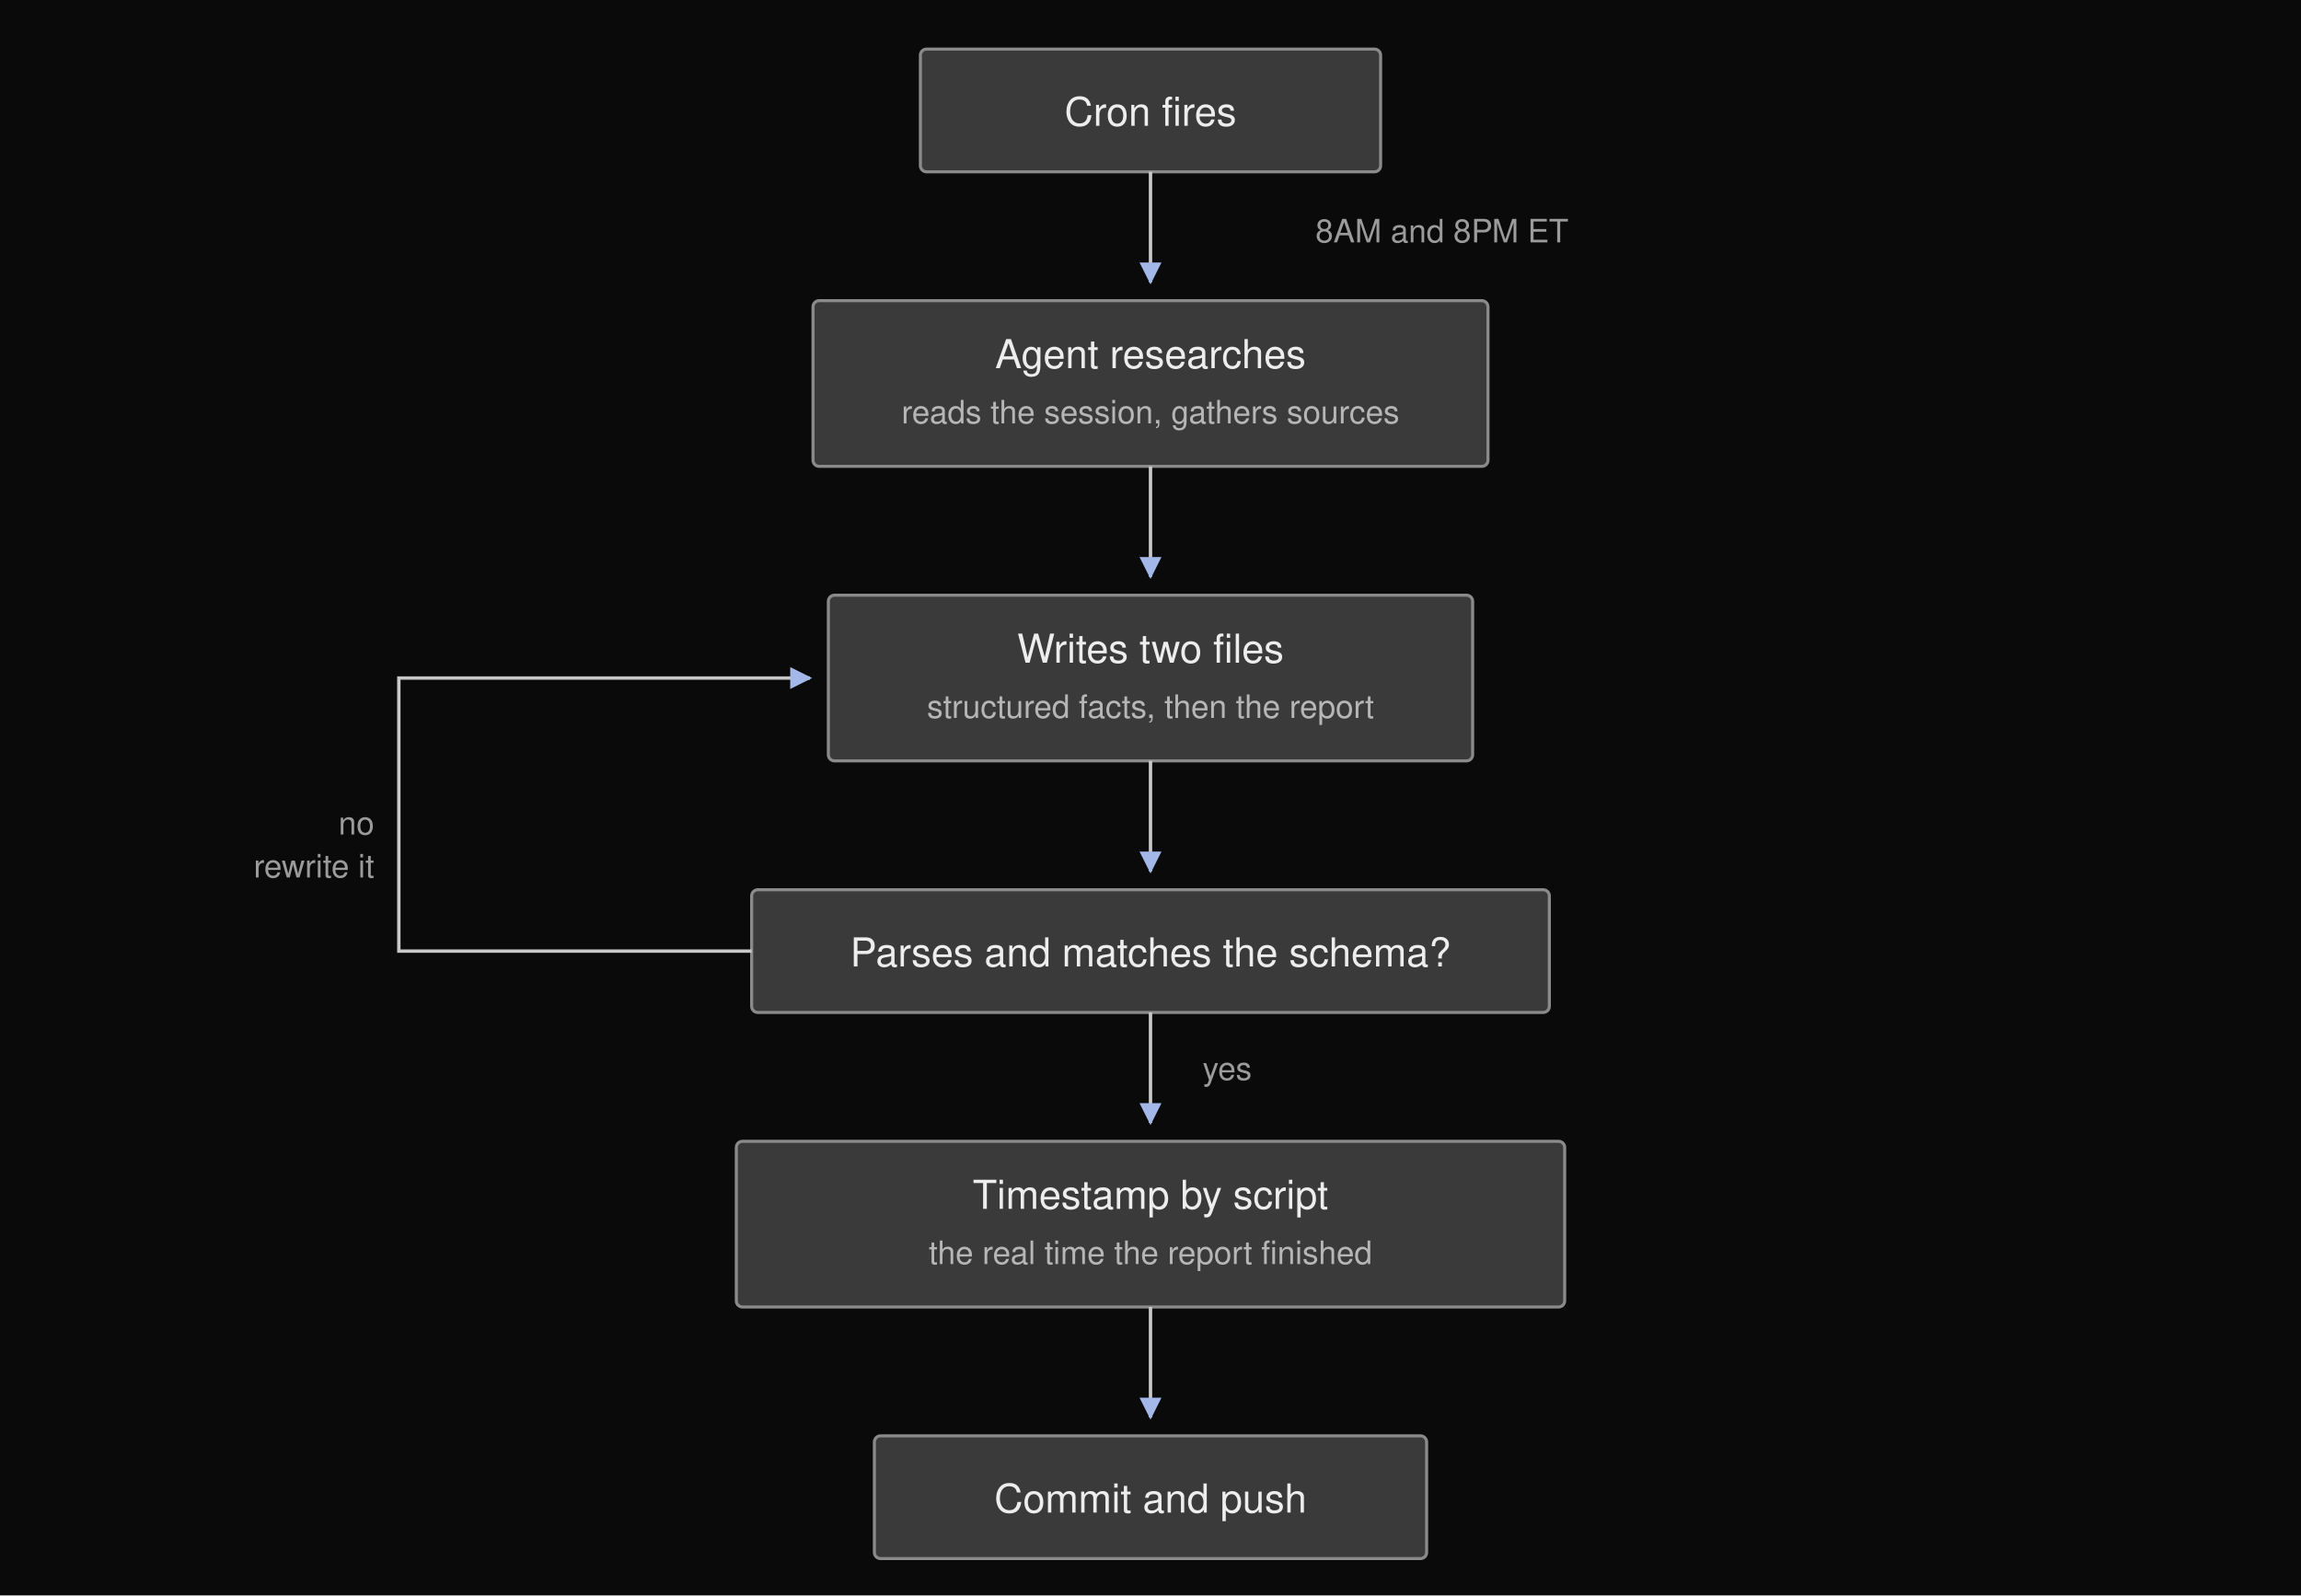
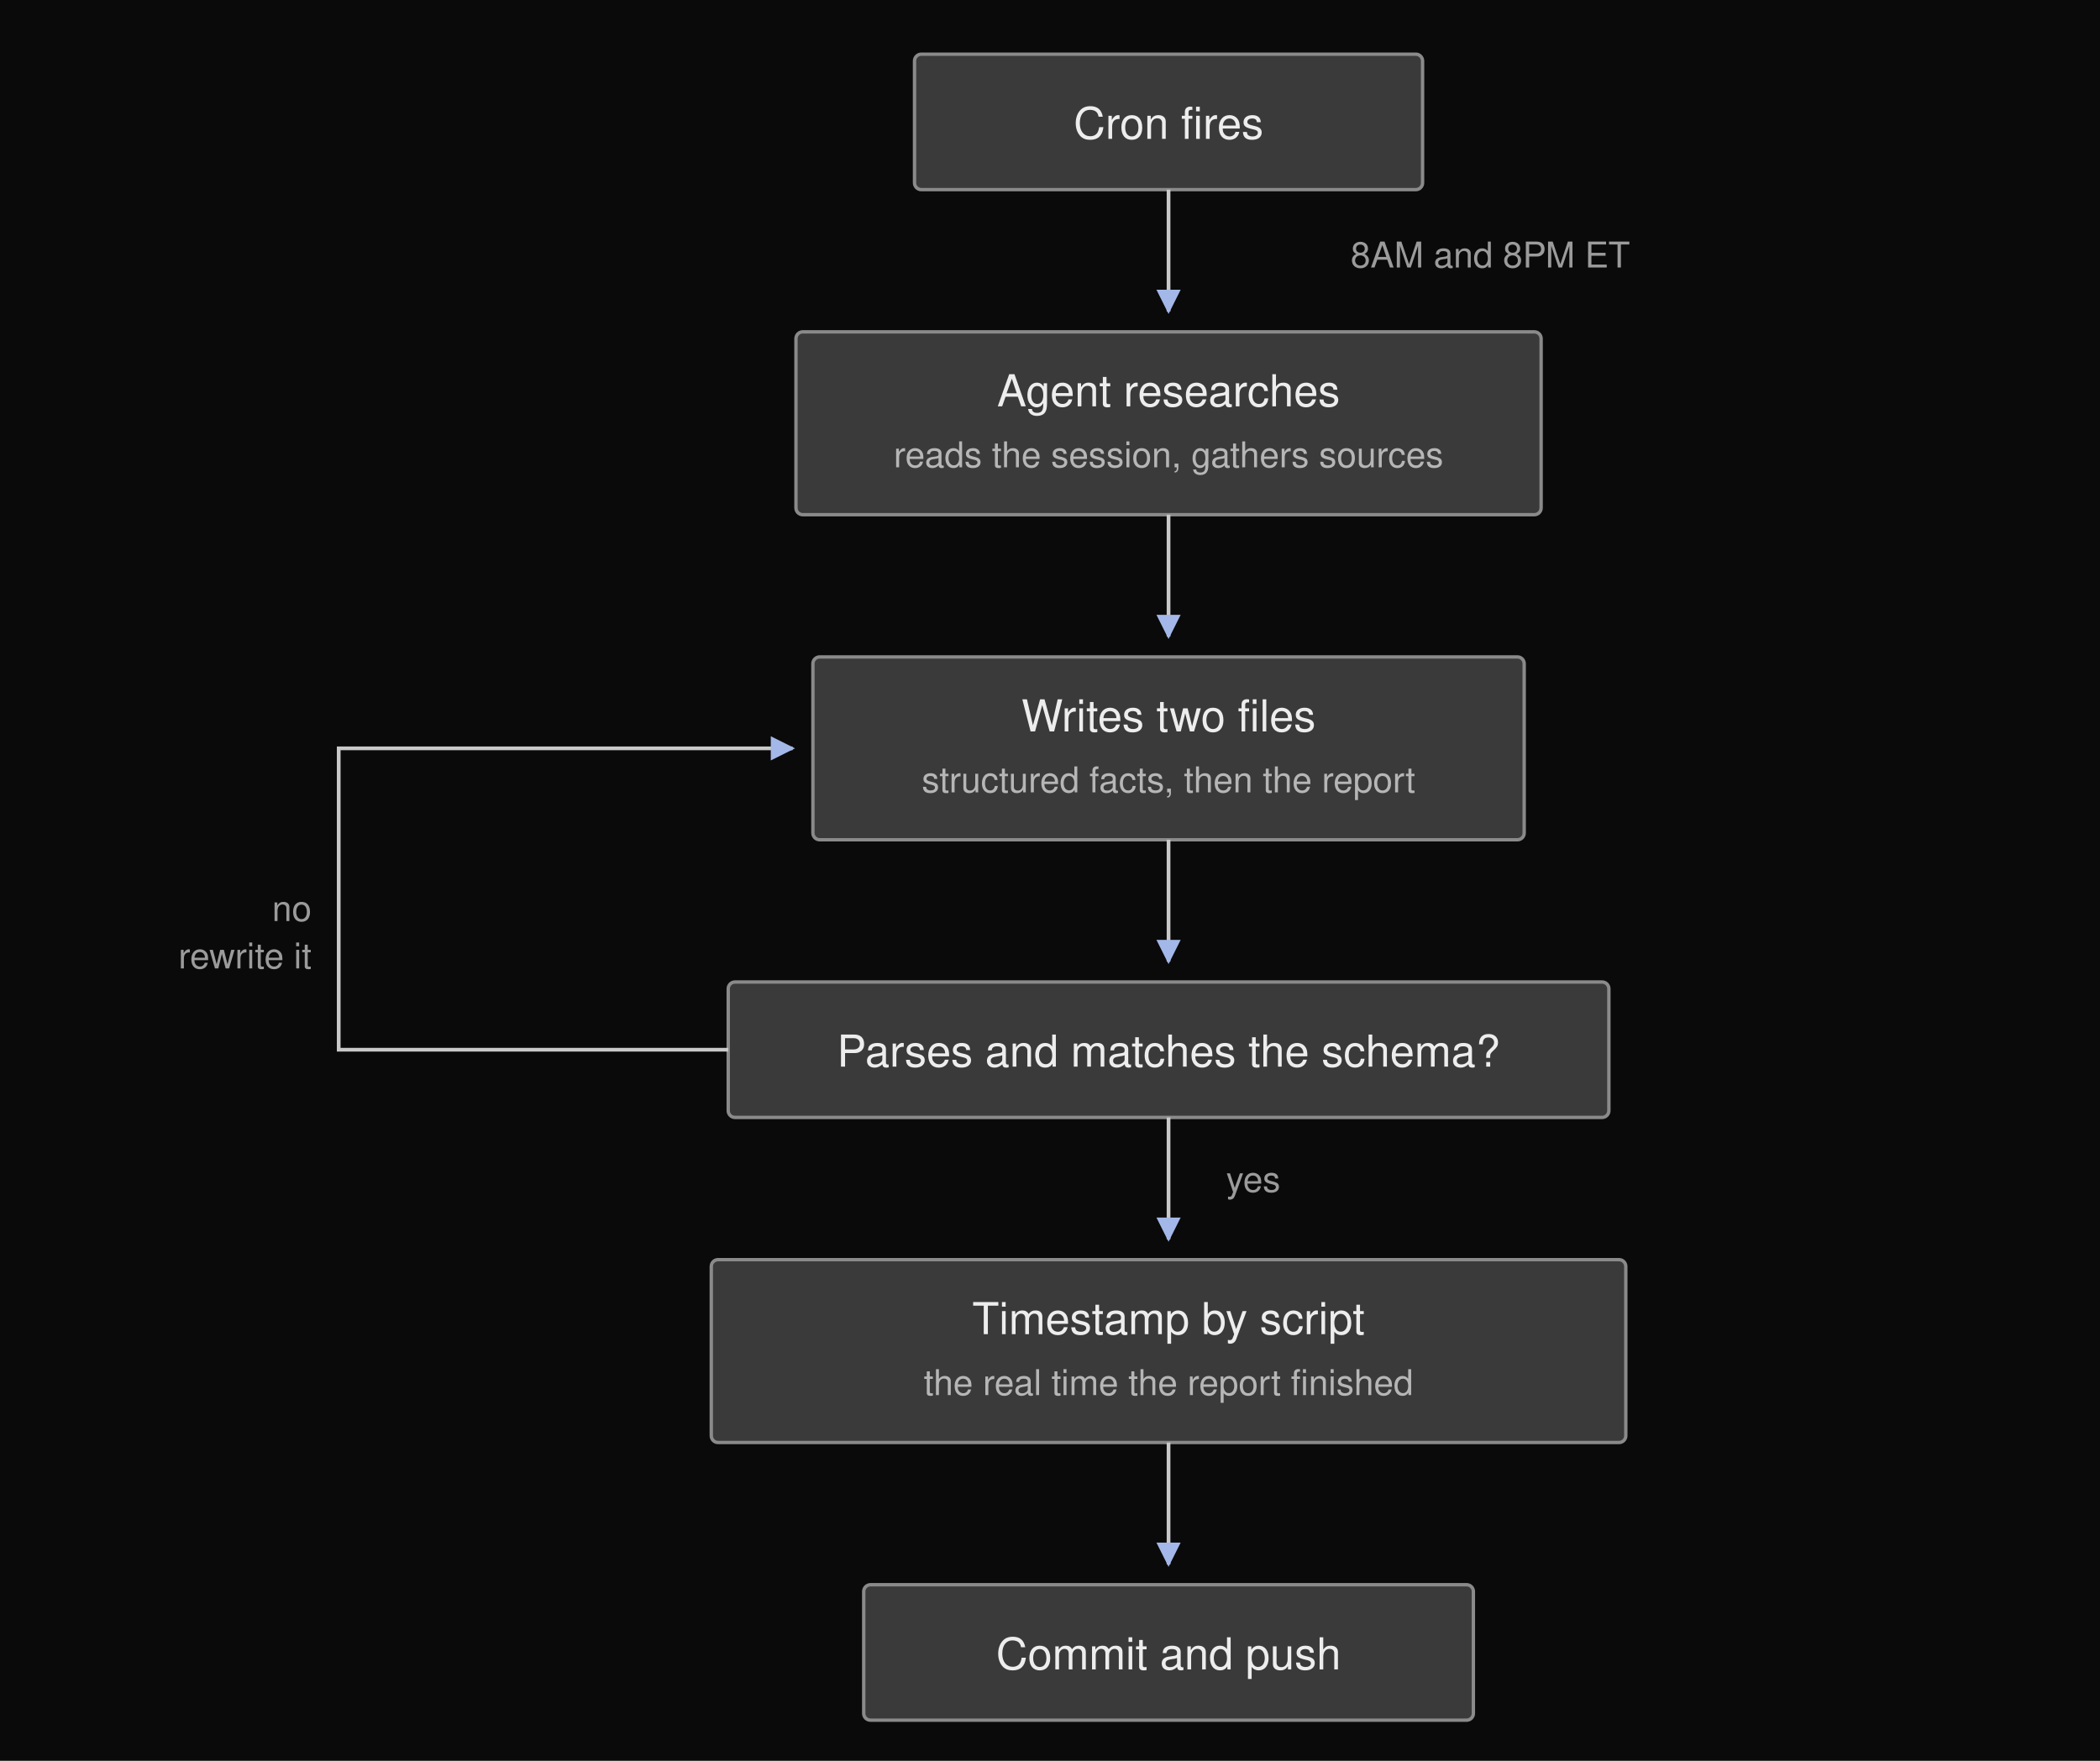
- <svg xmlns="http://www.w3.org/2000/svg" width="750" height="520" viewBox="0 0 750 520" font-family="IBM Plex Sans, -apple-system, BlinkMacSystemFont, Segoe UI, Helvetica, Arial, sans-serif" role="img" aria-label="Authoring loop. A cron trigger starts the agent, which researches the session on the web and then writes two files: a structured verdict JSON and a written report. The JSON is parsed and checked against the schema. If it fails, the agent rewrites it. If it passes, a script stamps the generated-at timestamp from the clock, and the files are committed and pushed.">
+ <svg xmlns="http://www.w3.org/2000/svg" width="620" height="520" viewBox="30 0 620 520" font-family="IBM Plex Sans, -apple-system, BlinkMacSystemFont, Segoe UI, Helvetica, Arial, sans-serif" role="img" aria-label="Authoring loop. A cron trigger starts the agent, which researches the session on the web and then writes two files: a structured verdict JSON and a written report. The JSON is parsed and checked against the schema. If it fails, the agent rewrites it. If it passes, a script stamps the generated-at timestamp from the clock, and the files are committed and pushed.">
  <defs>
    <marker id="a2" viewBox="0 0 10 10" refX="9" refY="5" markerWidth="6.5" markerHeight="6.5" orient="auto-start-reverse">
      <path d="M 0 0 L 10 5 L 0 10 z" fill="#a3b8e8" />
    </marker>
  </defs>
-   <rect x="0" y="0" width="750" height="520" fill="#0a0a0a" />
+   <rect x="0" y="0" width="710" height="520" fill="#0a0a0a" />
  <rect x="300" y="16" width="150" height="40" rx="2" fill="#3a3a3a" stroke="#8a8a8a" stroke-width="1" />
  <text x="375" y="41" fill="#ededed" font-size="13" font-weight="500" text-anchor="middle">Cron fires</text>
  <line x1="375" y1="56" x2="375" y2="92" fill="none" stroke="#c9c9c9" stroke-width="1.1" marker-end="url(#a2)" />
  <text x="470" y="79" fill="#9b9b9b" font-size="10.5" text-anchor="middle">8AM and 8PM ET</text>
  <rect x="265" y="98" width="220" height="54" rx="2" fill="#3a3a3a" stroke="#8a8a8a" stroke-width="1" />
  <text x="375" y="120" fill="#ededed" font-size="13" font-weight="500" text-anchor="middle">Agent researches</text>
  <text x="375" y="138" fill="#b6b6b6" font-size="10.5" text-anchor="middle">reads the session, gathers sources</text>
  <line x1="375" y1="152" x2="375" y2="188" fill="none" stroke="#c9c9c9" stroke-width="1.1" marker-end="url(#a2)" />
  <rect x="270" y="194" width="210" height="54" rx="2" fill="#3a3a3a" stroke="#8a8a8a" stroke-width="1" />
  <text x="375" y="216" fill="#ededed" font-size="13" font-weight="500" text-anchor="middle">Writes two files</text>
  <text x="375" y="234" fill="#b6b6b6" font-size="10.5" text-anchor="middle">structured facts, then the report</text>
  <line x1="375" y1="248" x2="375" y2="284" fill="none" stroke="#c9c9c9" stroke-width="1.1" marker-end="url(#a2)" />
  <rect x="245" y="290" width="260" height="40" rx="2" fill="#3a3a3a" stroke="#8a8a8a" stroke-width="1" />
  <text x="375" y="315" fill="#ededed" font-size="13" font-weight="500" text-anchor="middle">Parses and matches the schema?</text>
  <polyline points="245,310 130,310 130,221 264,221" fill="none" stroke="#c9c9c9" stroke-width="1.1" marker-end="url(#a2)" />
  <text x="122" y="272" fill="#9b9b9b" font-size="10.5" text-anchor="end">no</text>
  <text x="122" y="286" fill="#9b9b9b" font-size="10.5" text-anchor="end">rewrite it</text>
  <line x1="375" y1="330" x2="375" y2="366" fill="none" stroke="#c9c9c9" stroke-width="1.1" marker-end="url(#a2)" />
  <text x="392" y="352" fill="#9b9b9b" font-size="10.5" text-anchor="start">yes</text>
  <rect x="240" y="372" width="270" height="54" rx="2" fill="#3a3a3a" stroke="#8a8a8a" stroke-width="1" />
  <text x="375" y="394" fill="#ededed" font-size="13" font-weight="500" text-anchor="middle">Timestamp by script</text>
  <text x="375" y="412" fill="#b6b6b6" font-size="10.5" text-anchor="middle">the real time the report finished</text>
  <line x1="375" y1="426" x2="375" y2="462" fill="none" stroke="#c9c9c9" stroke-width="1.1" marker-end="url(#a2)" />
  <rect x="285" y="468" width="180" height="40" rx="2" fill="#3a3a3a" stroke="#8a8a8a" stroke-width="1" />
  <text x="375" y="493" fill="#ededed" font-size="13" font-weight="500" text-anchor="middle">Commit and push</text>
</svg>
